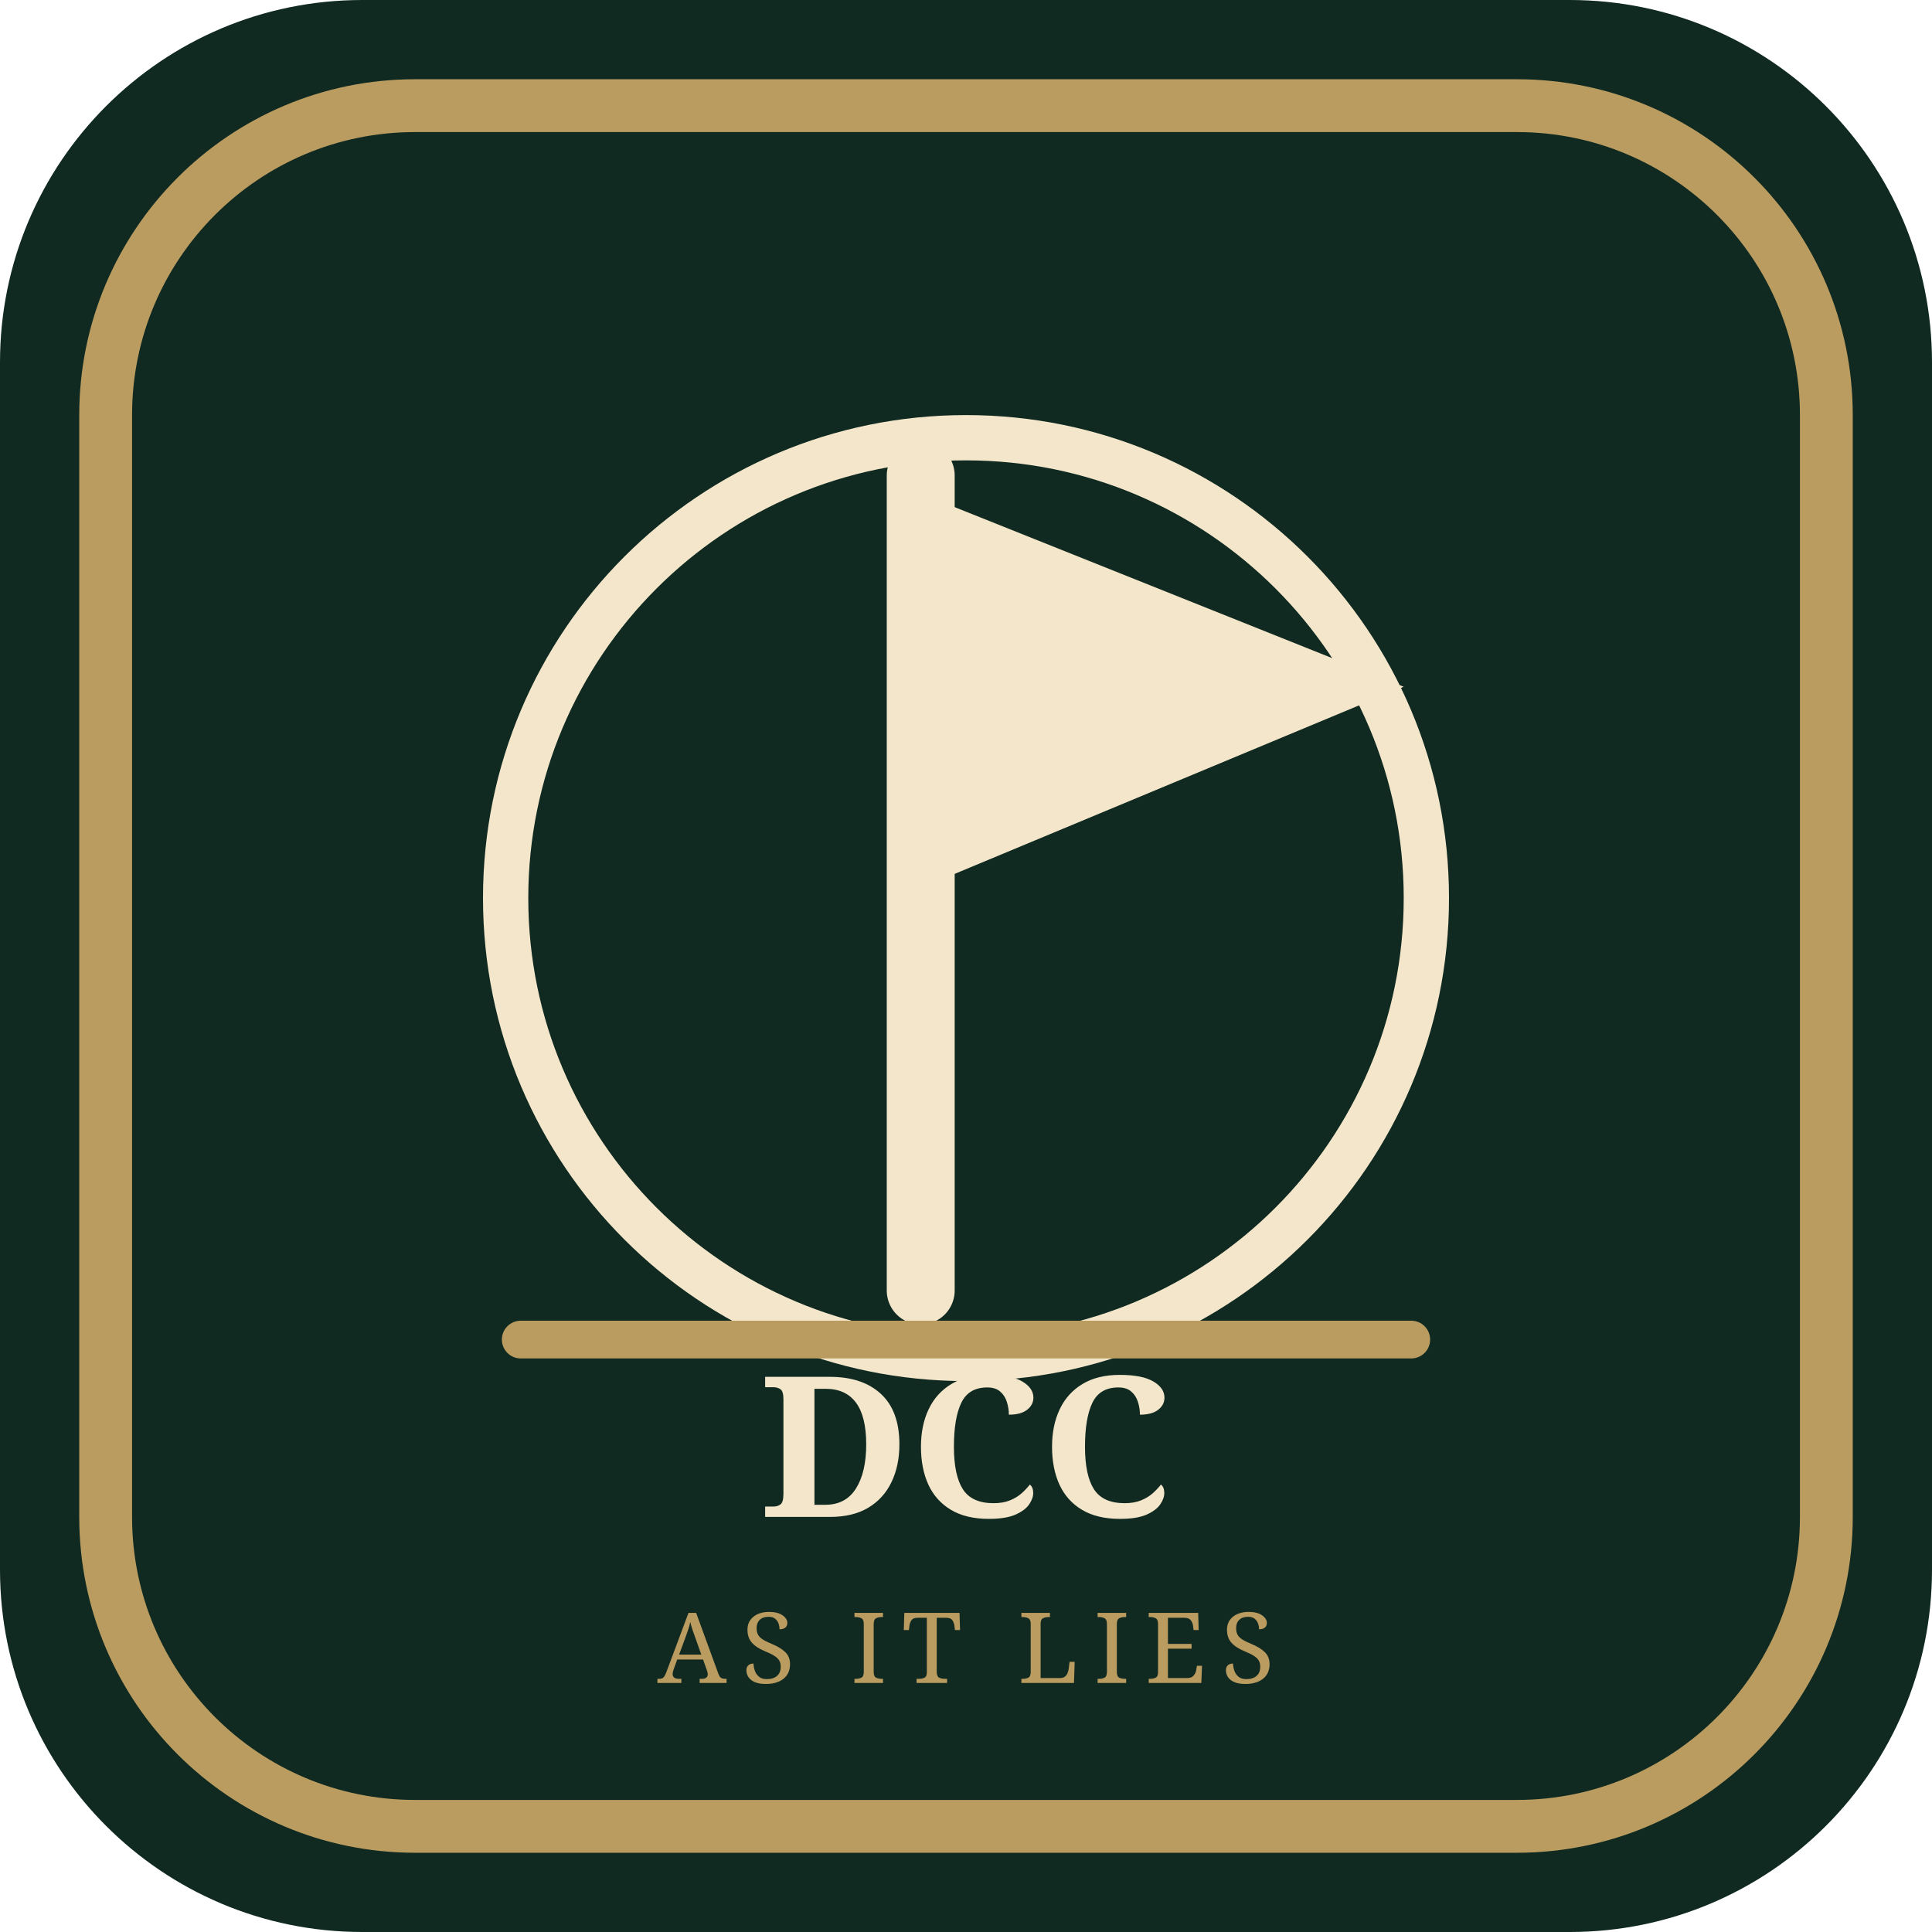
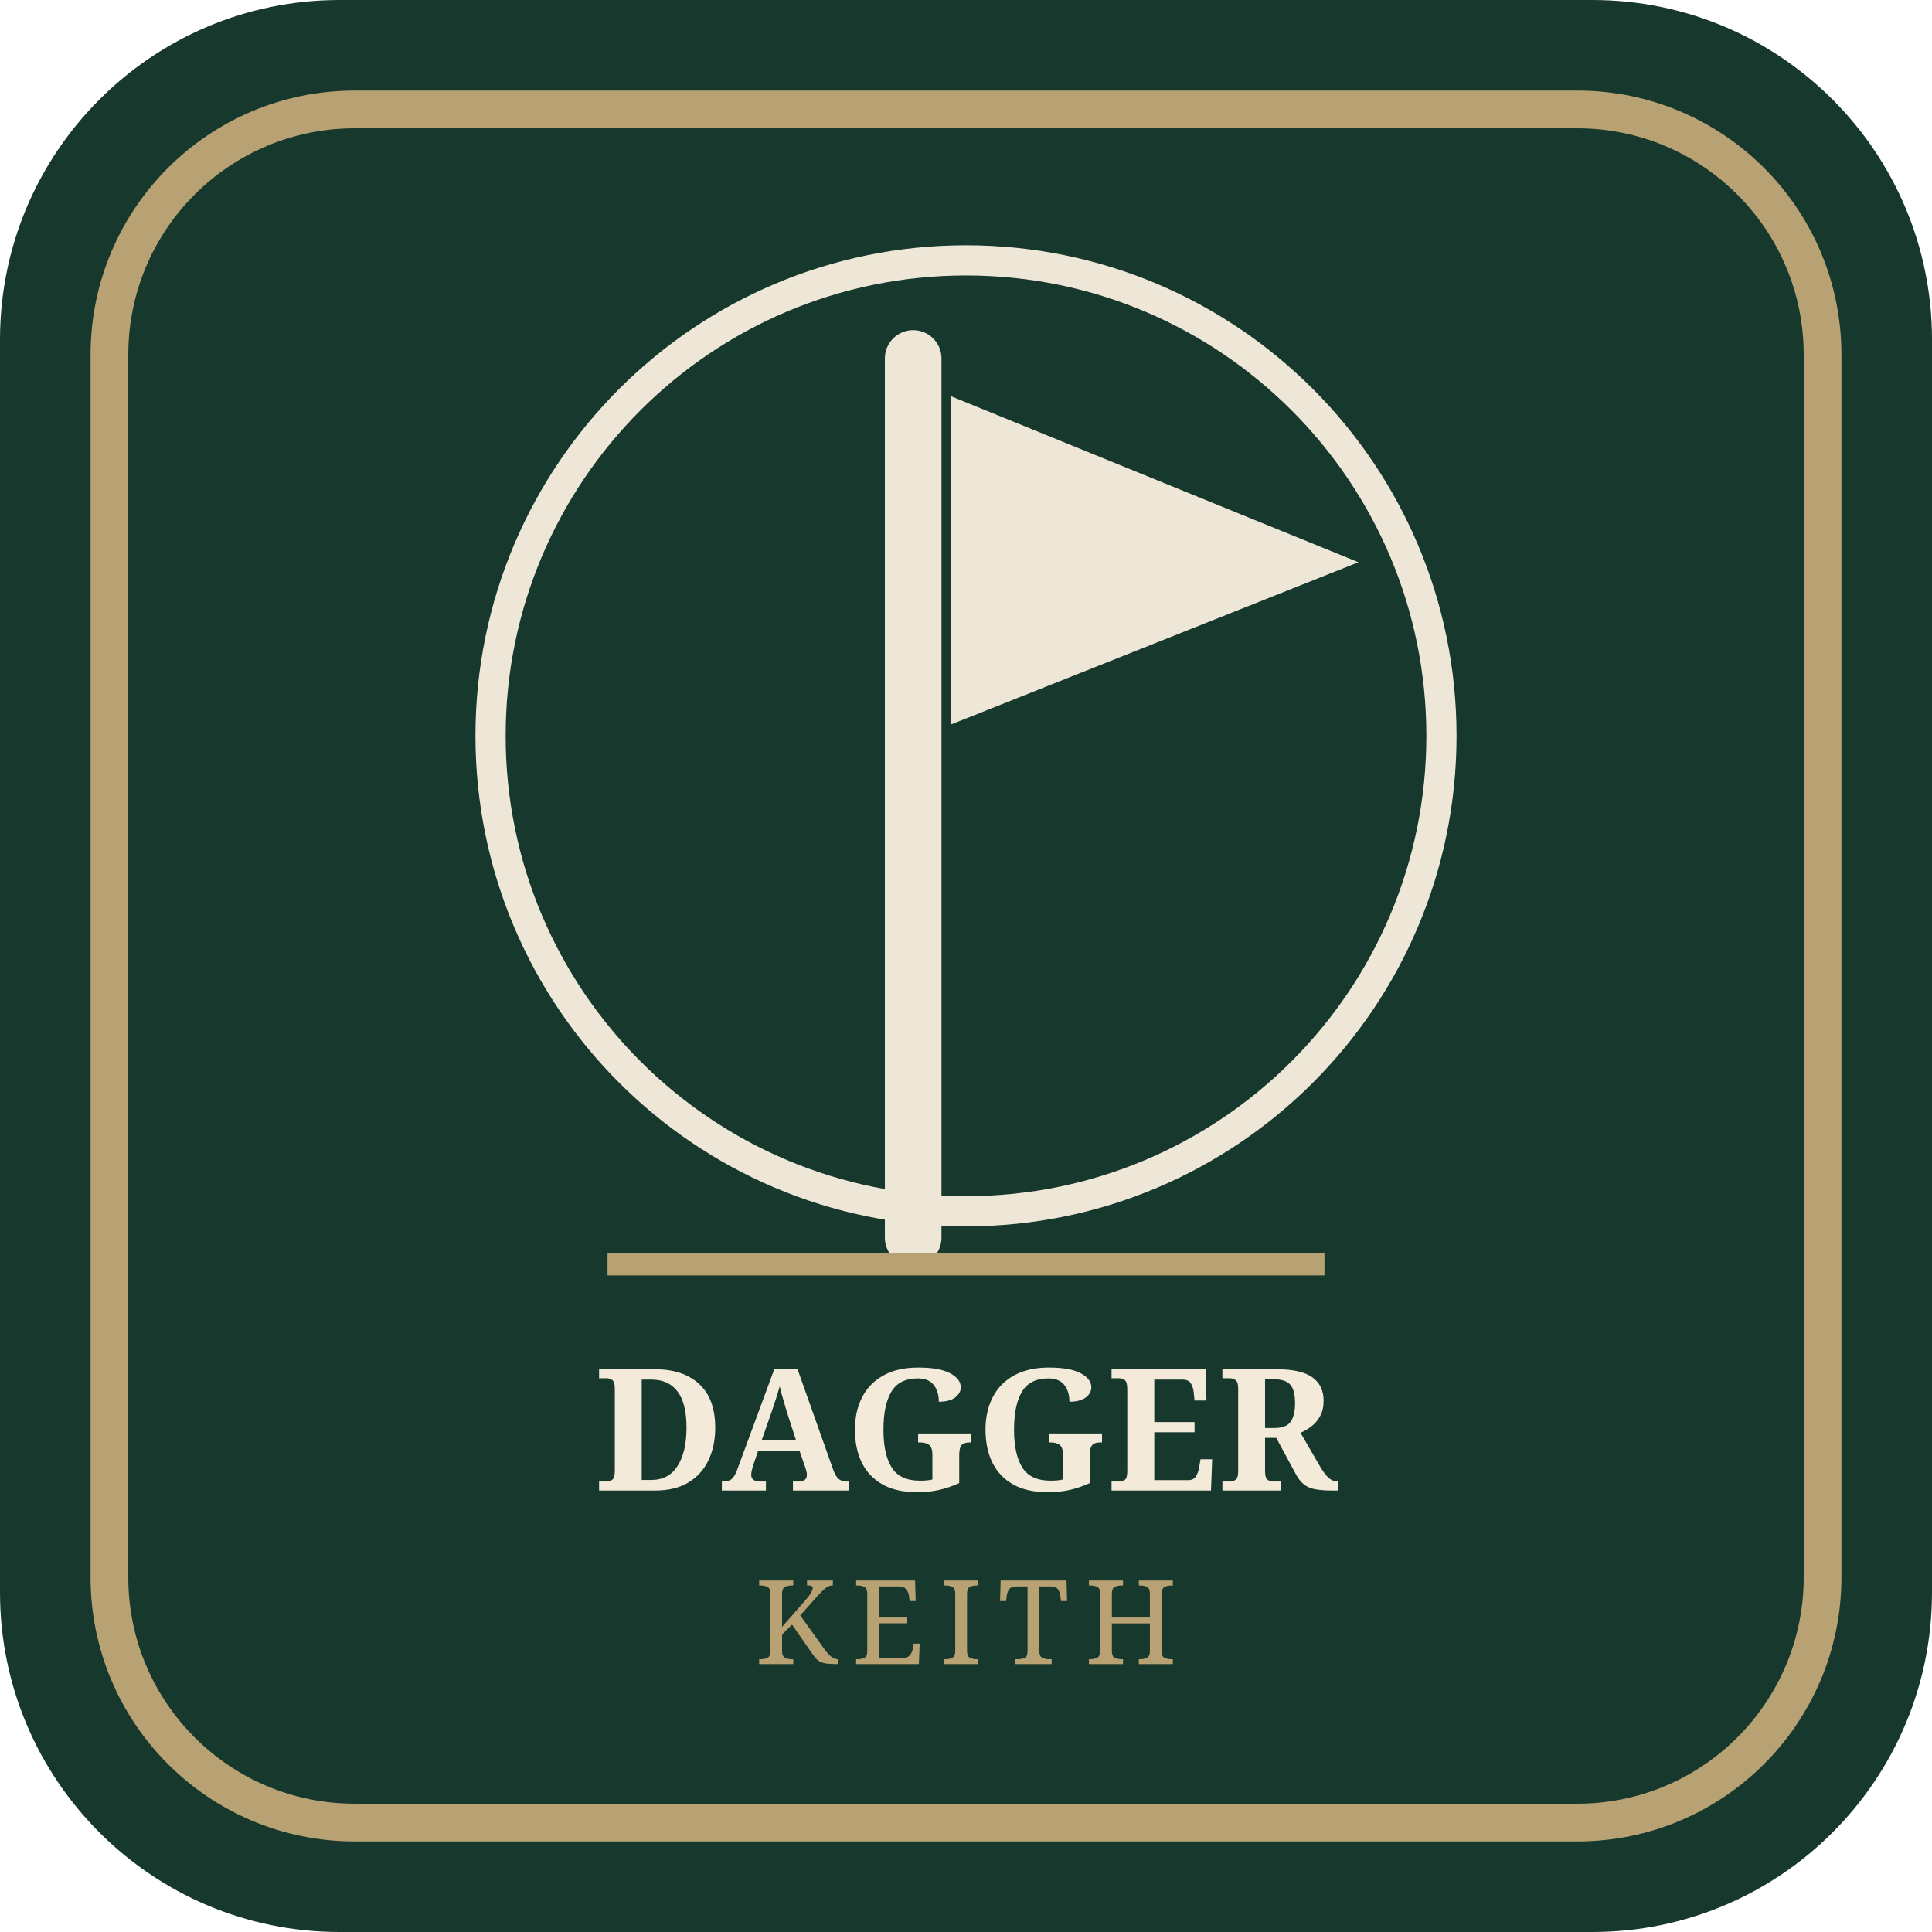
<svg xmlns="http://www.w3.org/2000/svg" viewBox="0 0 512 512">
-   <rect width="512" height="512" rx="96" fill="#102a21" />
-   <rect x="28" y="28" width="456" height="456" rx="82" fill="none" stroke="#ba9c60" stroke-width="14" />
-   <circle cx="256" cy="238" r="122" fill="none" stroke="#f3e6cb" stroke-width="12" />
-   <path d="M244 126v216" stroke="#f3e6cb" stroke-width="18" stroke-linecap="round" />
-   <path d="M252 134 372 182 252 232Z" fill="#f3e6cb" />
-   <path d="M138 355h236" stroke="#ba9c60" stroke-width="10" stroke-linecap="round" />
-   <text x="256" y="402" text-anchor="middle" font-family="Georgia, serif" font-size="52" font-weight="700" fill="#f3e6cb">DCC</text>
-   <text x="256" y="446" text-anchor="middle" font-family="Georgia, serif" font-size="26" letter-spacing="4" fill="#ba9c60">AS IT LIES</text>
+   <rect width="512" height="512" rx="90" fill="#17382c" />
+   <rect x="29" y="29" width="454" height="454" rx="65" fill="none" stroke="#b8a274" stroke-width="10" />
+   <circle cx="256" cy="195" r="126" fill="none" stroke="#eee7d7" stroke-width="8" />
+   <path d="M242 95v233" stroke="#eee7d7" stroke-width="15" stroke-linecap="round" />
+   <path d="M252 105l108 44-108 43z" fill="#eee7d7" />
+   <path d="M161 335h190" stroke="#b8a274" stroke-width="6" />
+   <text x="256" y="395" font-family="Georgia,serif" font-size="45" font-weight="bold" fill="#f3eada" text-anchor="middle">DAGGER</text>
+   <text x="256" y="441" font-family="Georgia,serif" font-size="31" letter-spacing="4" fill="#b8a274" text-anchor="middle">KEITH</text>
</svg>
